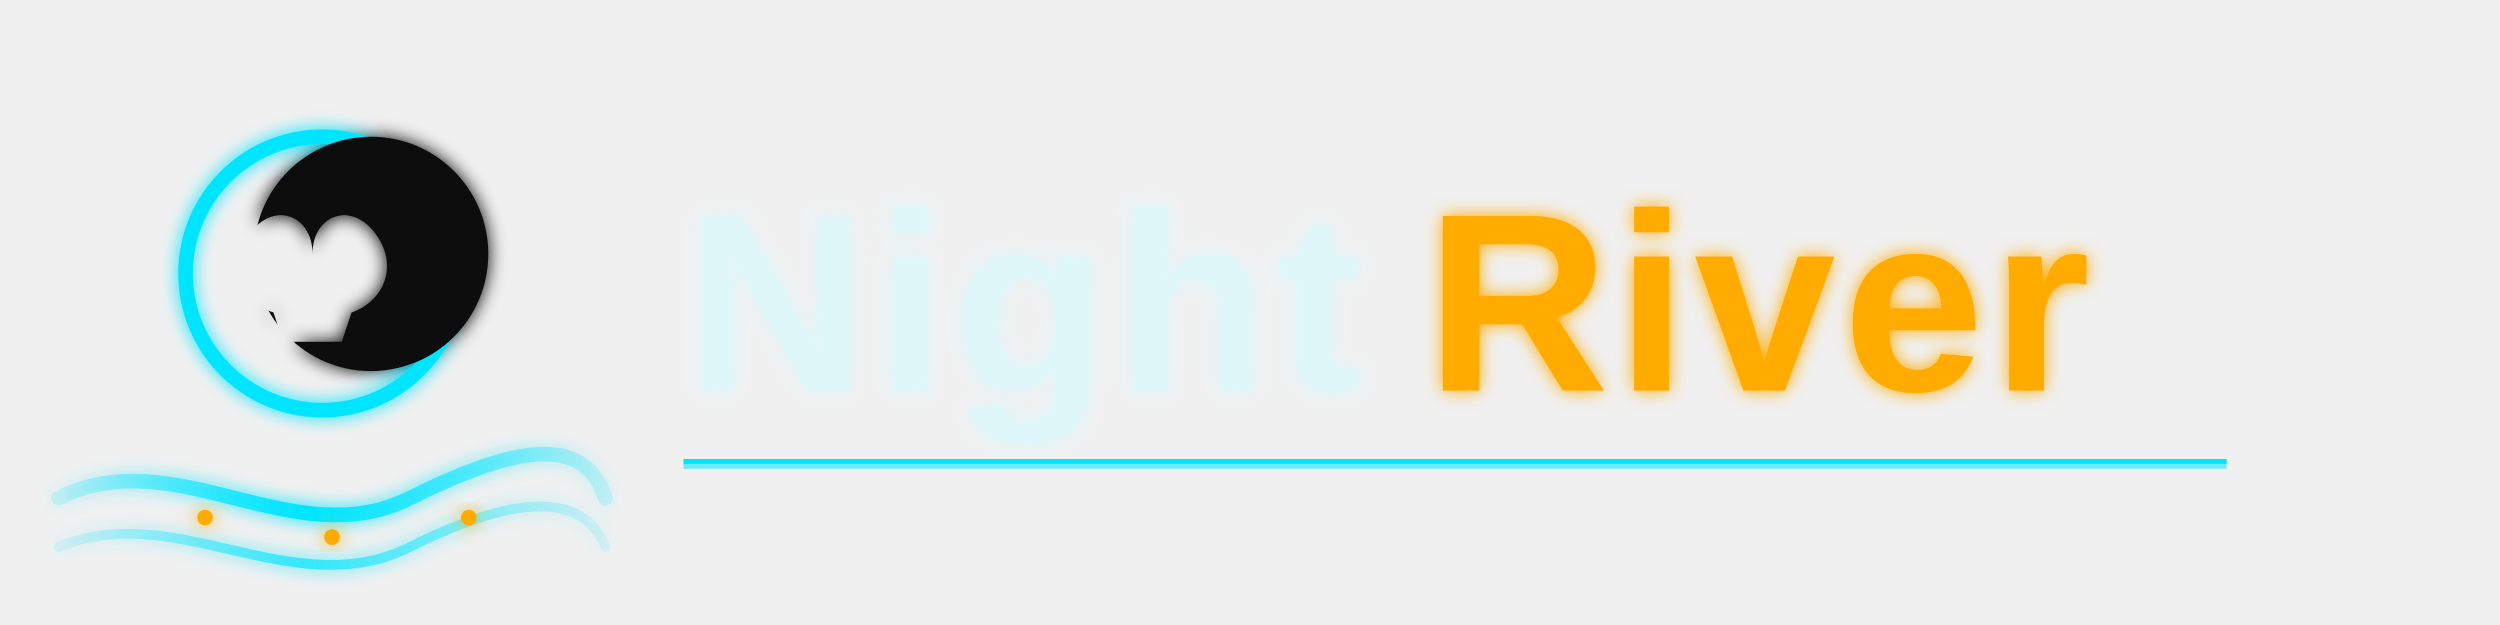
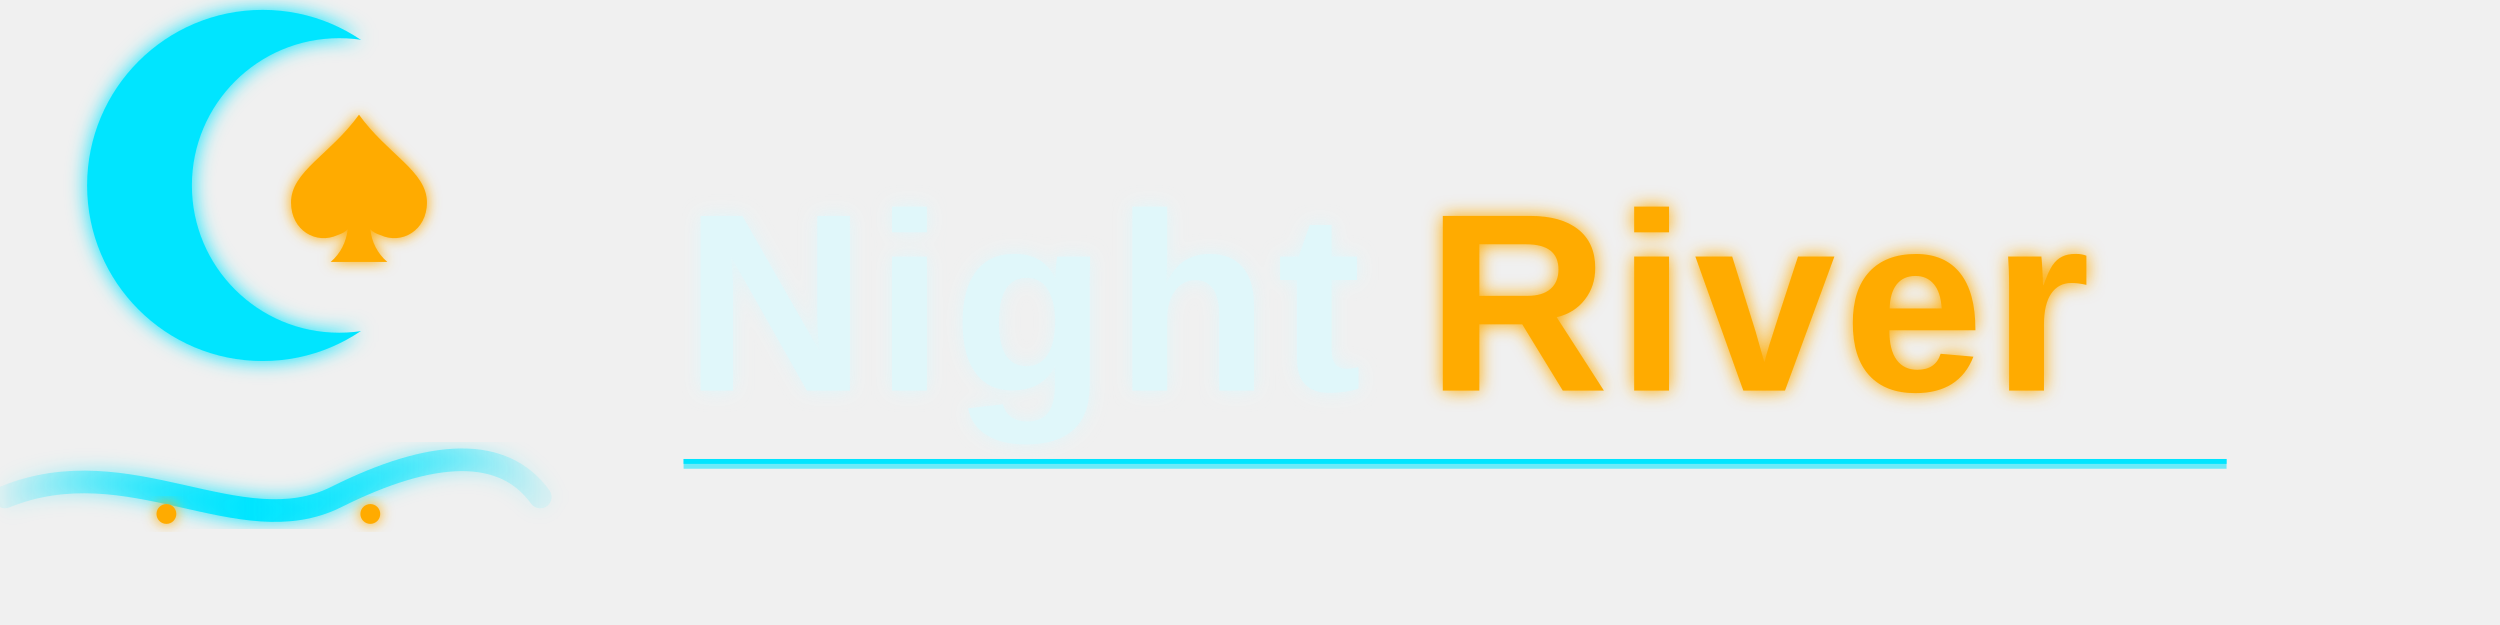
<svg xmlns="http://www.w3.org/2000/svg" viewBox="0 0 512 128" width="512" height="128" role="img" aria-label="NightRiver">
  <defs>
    <filter id="glow-cyan" x="-20%" y="-20%" width="140%" height="140%">
      <feGaussianBlur stdDeviation="1.8" result="blur" />
      <feMerge>
        <feMergeNode in="blur" />
        <feMergeNode in="SourceGraphic" />
      </feMerge>
    </filter>
    <filter id="glow-amber" x="-20%" y="-20%" width="140%" height="140%">
      <feGaussianBlur stdDeviation="1.8" result="blur" />
      <feMerge>
        <feMergeNode in="blur" />
        <feMergeNode in="SourceGraphic" />
      </feMerge>
    </filter>
-     <linearGradient id="river-grad" x1="0" y1="0" x2="1" y2="0">
-       <stop offset="0%" stop-color="#00e5ff" stop-opacity="0.15" />
-       <stop offset="45%" stop-color="#00e5ff" stop-opacity="1" />
-       <stop offset="100%" stop-color="#00e5ff" stop-opacity="0.15" />
+     <filter id="nr-glow-cyan" x="-35%" y="-35%" width="170%" height="170%">
+       <feGaussianBlur stdDeviation="7" result="b" />
+       <feMerge>
+         <feMergeNode in="b" />
+         <feMergeNode in="SourceGraphic" />
+       </feMerge>
+     </filter>
+     <filter id="nr-glow-amber" x="-40%" y="-40%" width="180%" height="180%">
+       <feGaussianBlur stdDeviation="5" result="b" />
+       <feMerge>
+         <feMergeNode in="b" />
+         <feMergeNode in="SourceGraphic" />
+       </feMerge>
+     </filter>
+     <linearGradient id="nr-river" x1="0" y1="0" x2="1" y2="0">
+       <stop offset="0%" stop-color="#00e5ff" stop-opacity="0.08" />
+       <stop offset="46%" stop-color="#00e5ff" stop-opacity="1" />
+       <stop offset="100%" stop-color="#00e5ff" stop-opacity="0.08" />
    </linearGradient>
-     <mask id="moon-mask">
-       <rect x="0" y="0" width="128" height="128" fill="white" />
-       <path d="M 58 46 C 58 38, 50 35, 45 42 C 40 49, 44 56, 50 58 L 52 64 L 64 64 L 66 58 C 72 56, 76 49, 71 42 C 66 35, 58 38, 58 46 Z" transform="translate(-2 -2)" fill="black" />
+     <mask id="nr-moon">
+       <circle cx="250" cy="192" r="124" fill="#fff" />
+       <circle cx="304" cy="192" r="104" fill="#000" />
    </mask>
  </defs>
-   <g transform="translate(8 8)">
-     <g filter="url(#glow-cyan)">
-       <g mask="url(#moon-mask)">
-         <circle cx="58" cy="48" r="28" fill="none" stroke="#00e5ff" stroke-width="3" />
-         <circle cx="68" cy="44" r="24" fill="#0a0a0e" />
-       </g>
+   <g transform="translate(-18.7 -17.7) scale(0.29)">
+     <g filter="url(#nr-glow-cyan)">
+       <rect width="512" height="512" fill="#00e5ff" mask="url(#nr-moon)" />
    </g>
-     <g filter="url(#glow-cyan)">
-       <path d="M 4 94 C 28 82, 52 106, 76 94 S 112 82, 116 94" fill="none" stroke="url(#river-grad)" stroke-width="3" stroke-linecap="round" />
-       <path d="M 4 104 C 28 94, 52 116, 76 104 S 112 94, 116 104" fill="none" stroke="url(#river-grad)" stroke-width="2" stroke-linecap="round" opacity="0.7" />
+     <g filter="url(#nr-glow-amber)" transform="translate(318 192)">
+       <path d="M 0 -50 C 20 -22, 48 -10, 48 12 C 48 32, 30 42, 15 35 C 12 34, 10 33, 8 31                C 9 40, 13 48, 20 54 L -20 54 C -13 48, -9 40, -8 31 C -10 33, -12 34, -15 35                C -30 42, -48 32, -48 12 C -48 -10, -20 -22, 0 -50 Z" fill="#ffab00" />
    </g>
-     <g filter="url(#glow-amber)">
-       <circle cx="34" cy="98" r="1.6" fill="#ffab00" />
-       <circle cx="60" cy="102" r="1.6" fill="#ffab00" />
-       <circle cx="88" cy="98" r="1.6" fill="#ffab00" />
+     <g filter="url(#nr-glow-cyan)">
+       <path d="M 68 412 C 156 376, 234 446, 302 412 S 420 376, 446 412" fill="none" stroke="url(#nr-river)" stroke-width="16" stroke-linecap="round" />
+     </g>
+     <g filter="url(#nr-glow-amber)">
+       <circle cx="182" cy="424" r="7" fill="#ffab00" />
+       <circle cx="326" cy="424" r="7" fill="#ffab00" />
    </g>
  </g>
  <g transform="translate(140 0)" font-family="'Segoe UI', 'Helvetica Neue', Arial, sans-serif" font-weight="700" font-size="52" letter-spacing="1.5">
    <text x="0" y="80" fill="#e0f7fa" filter="url(#glow-cyan)">Night</text>
    <text x="152" y="80" fill="#ffab00" filter="url(#glow-amber)">River</text>
    <rect x="0" y="94" width="316" height="2" fill="#00e5ff" opacity="0.55" />
    <rect x="0" y="94" width="316" height="1" fill="#00e5ff" />
  </g>
</svg>
